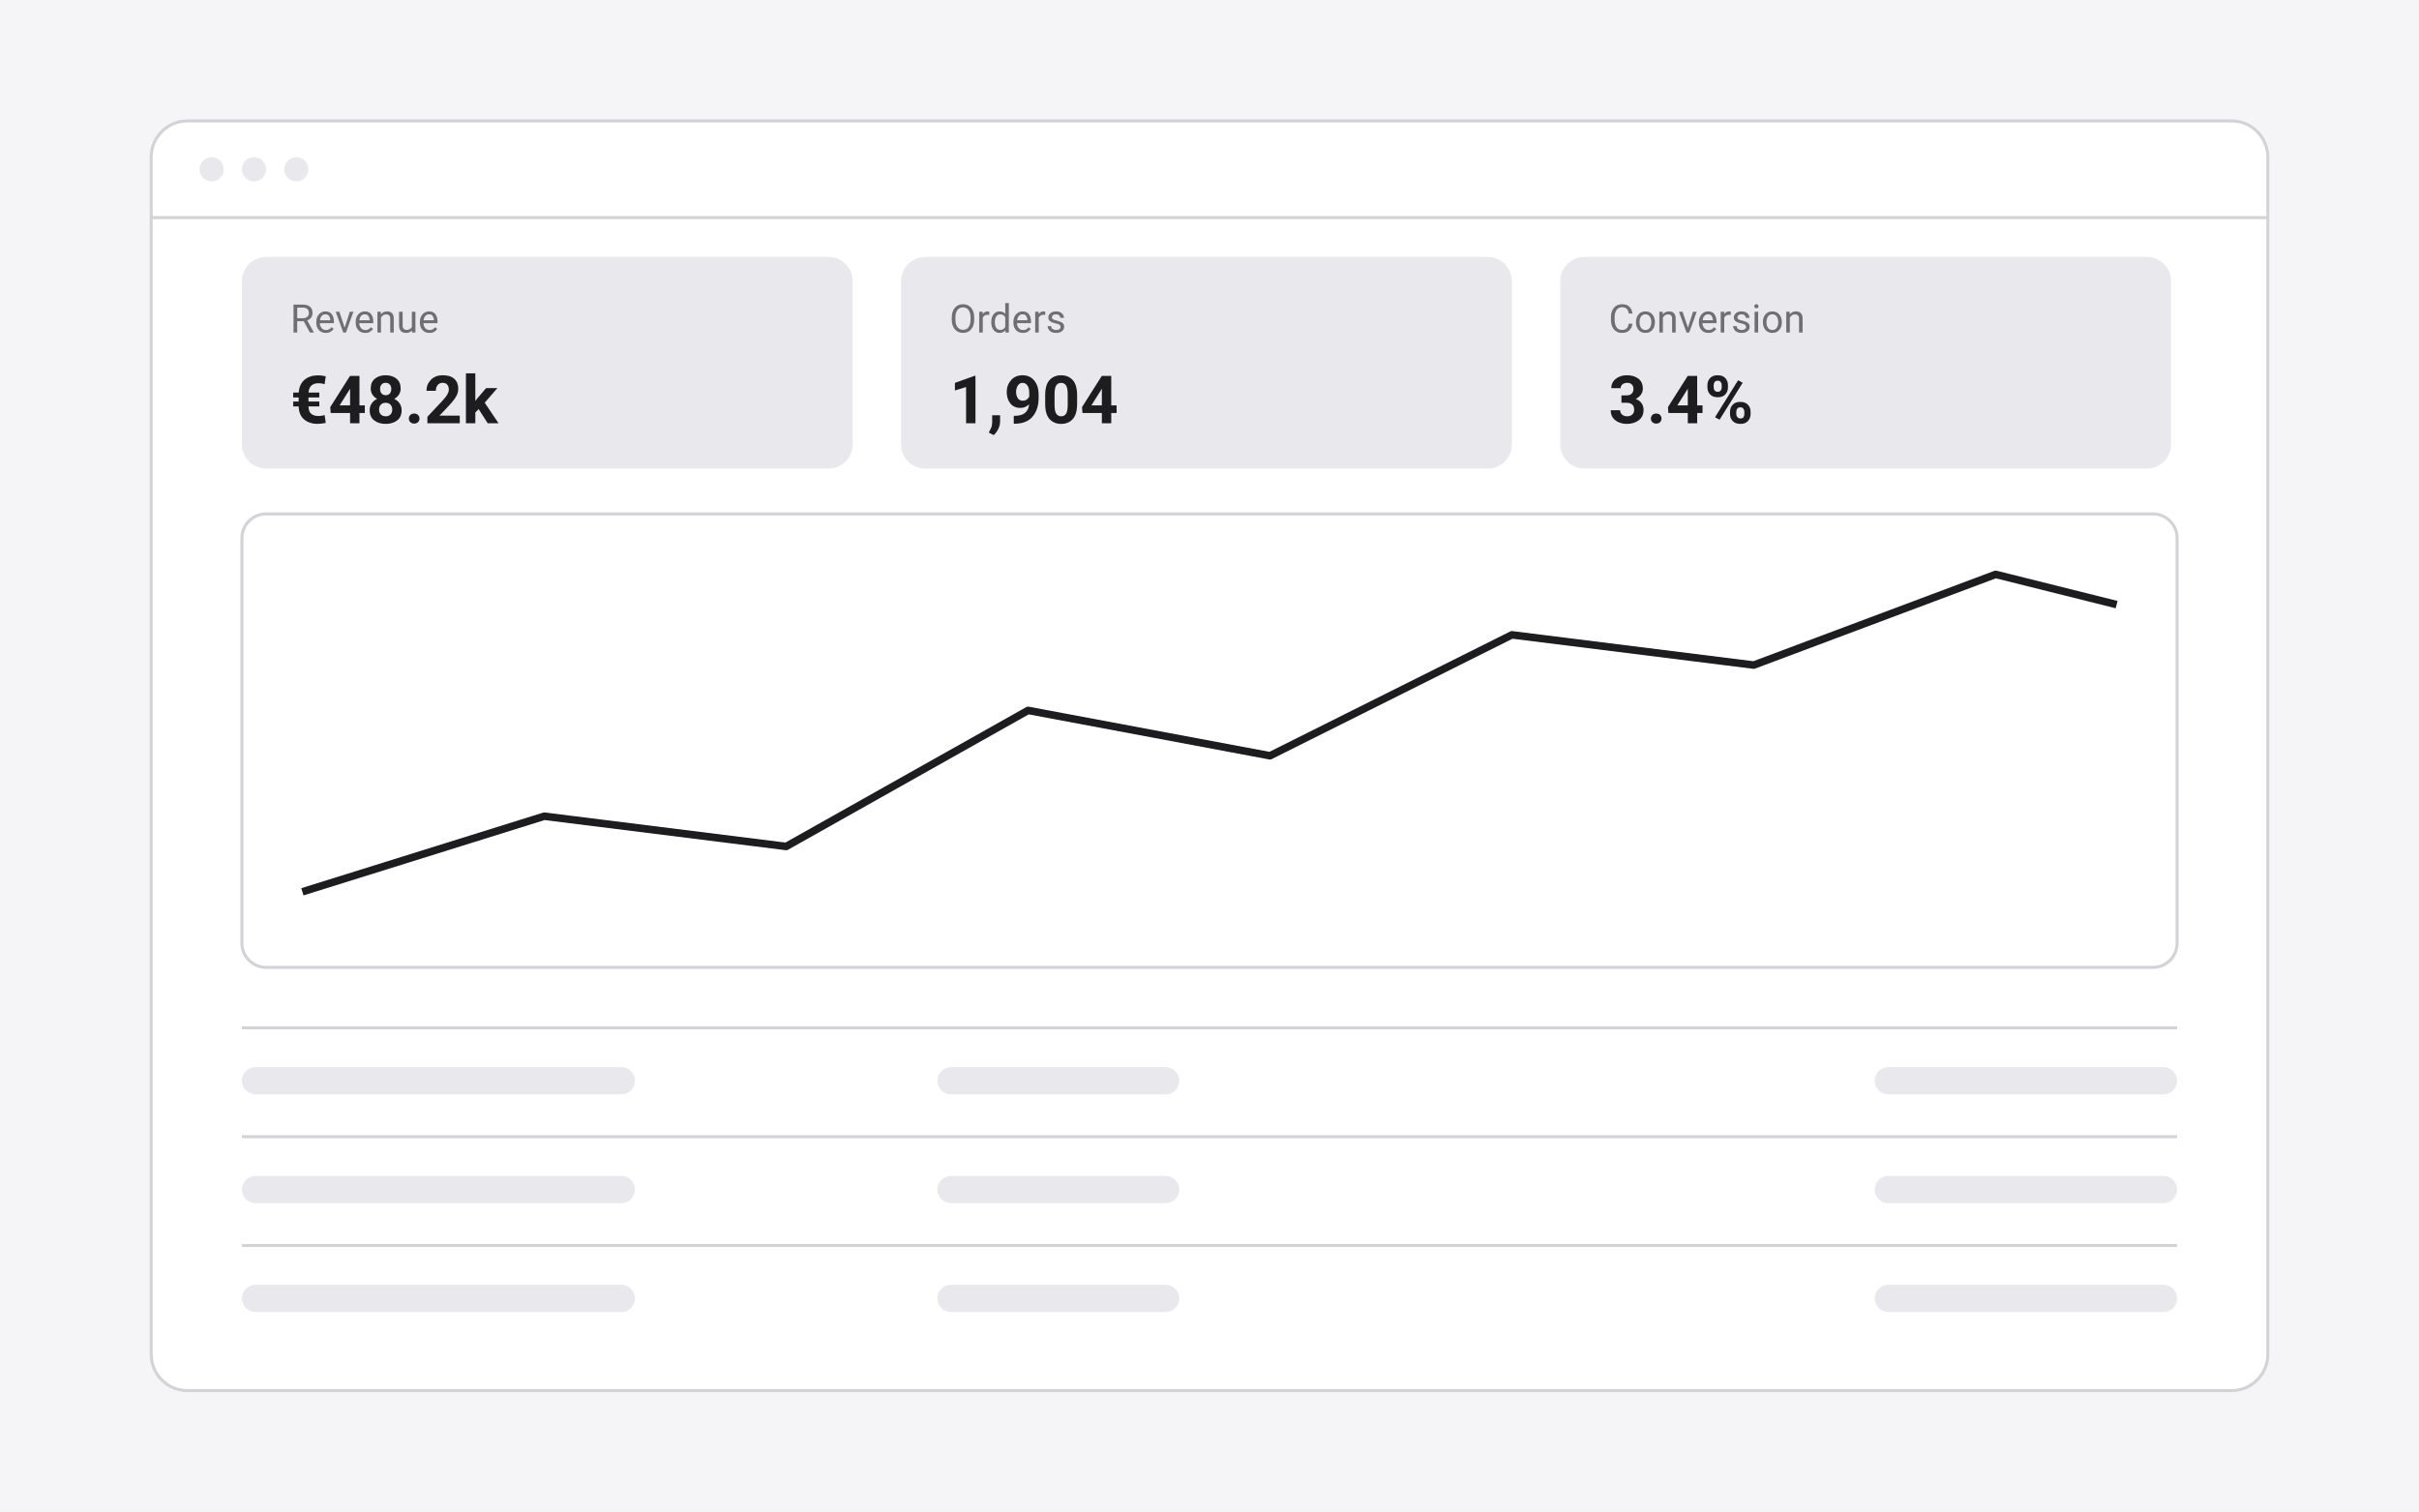
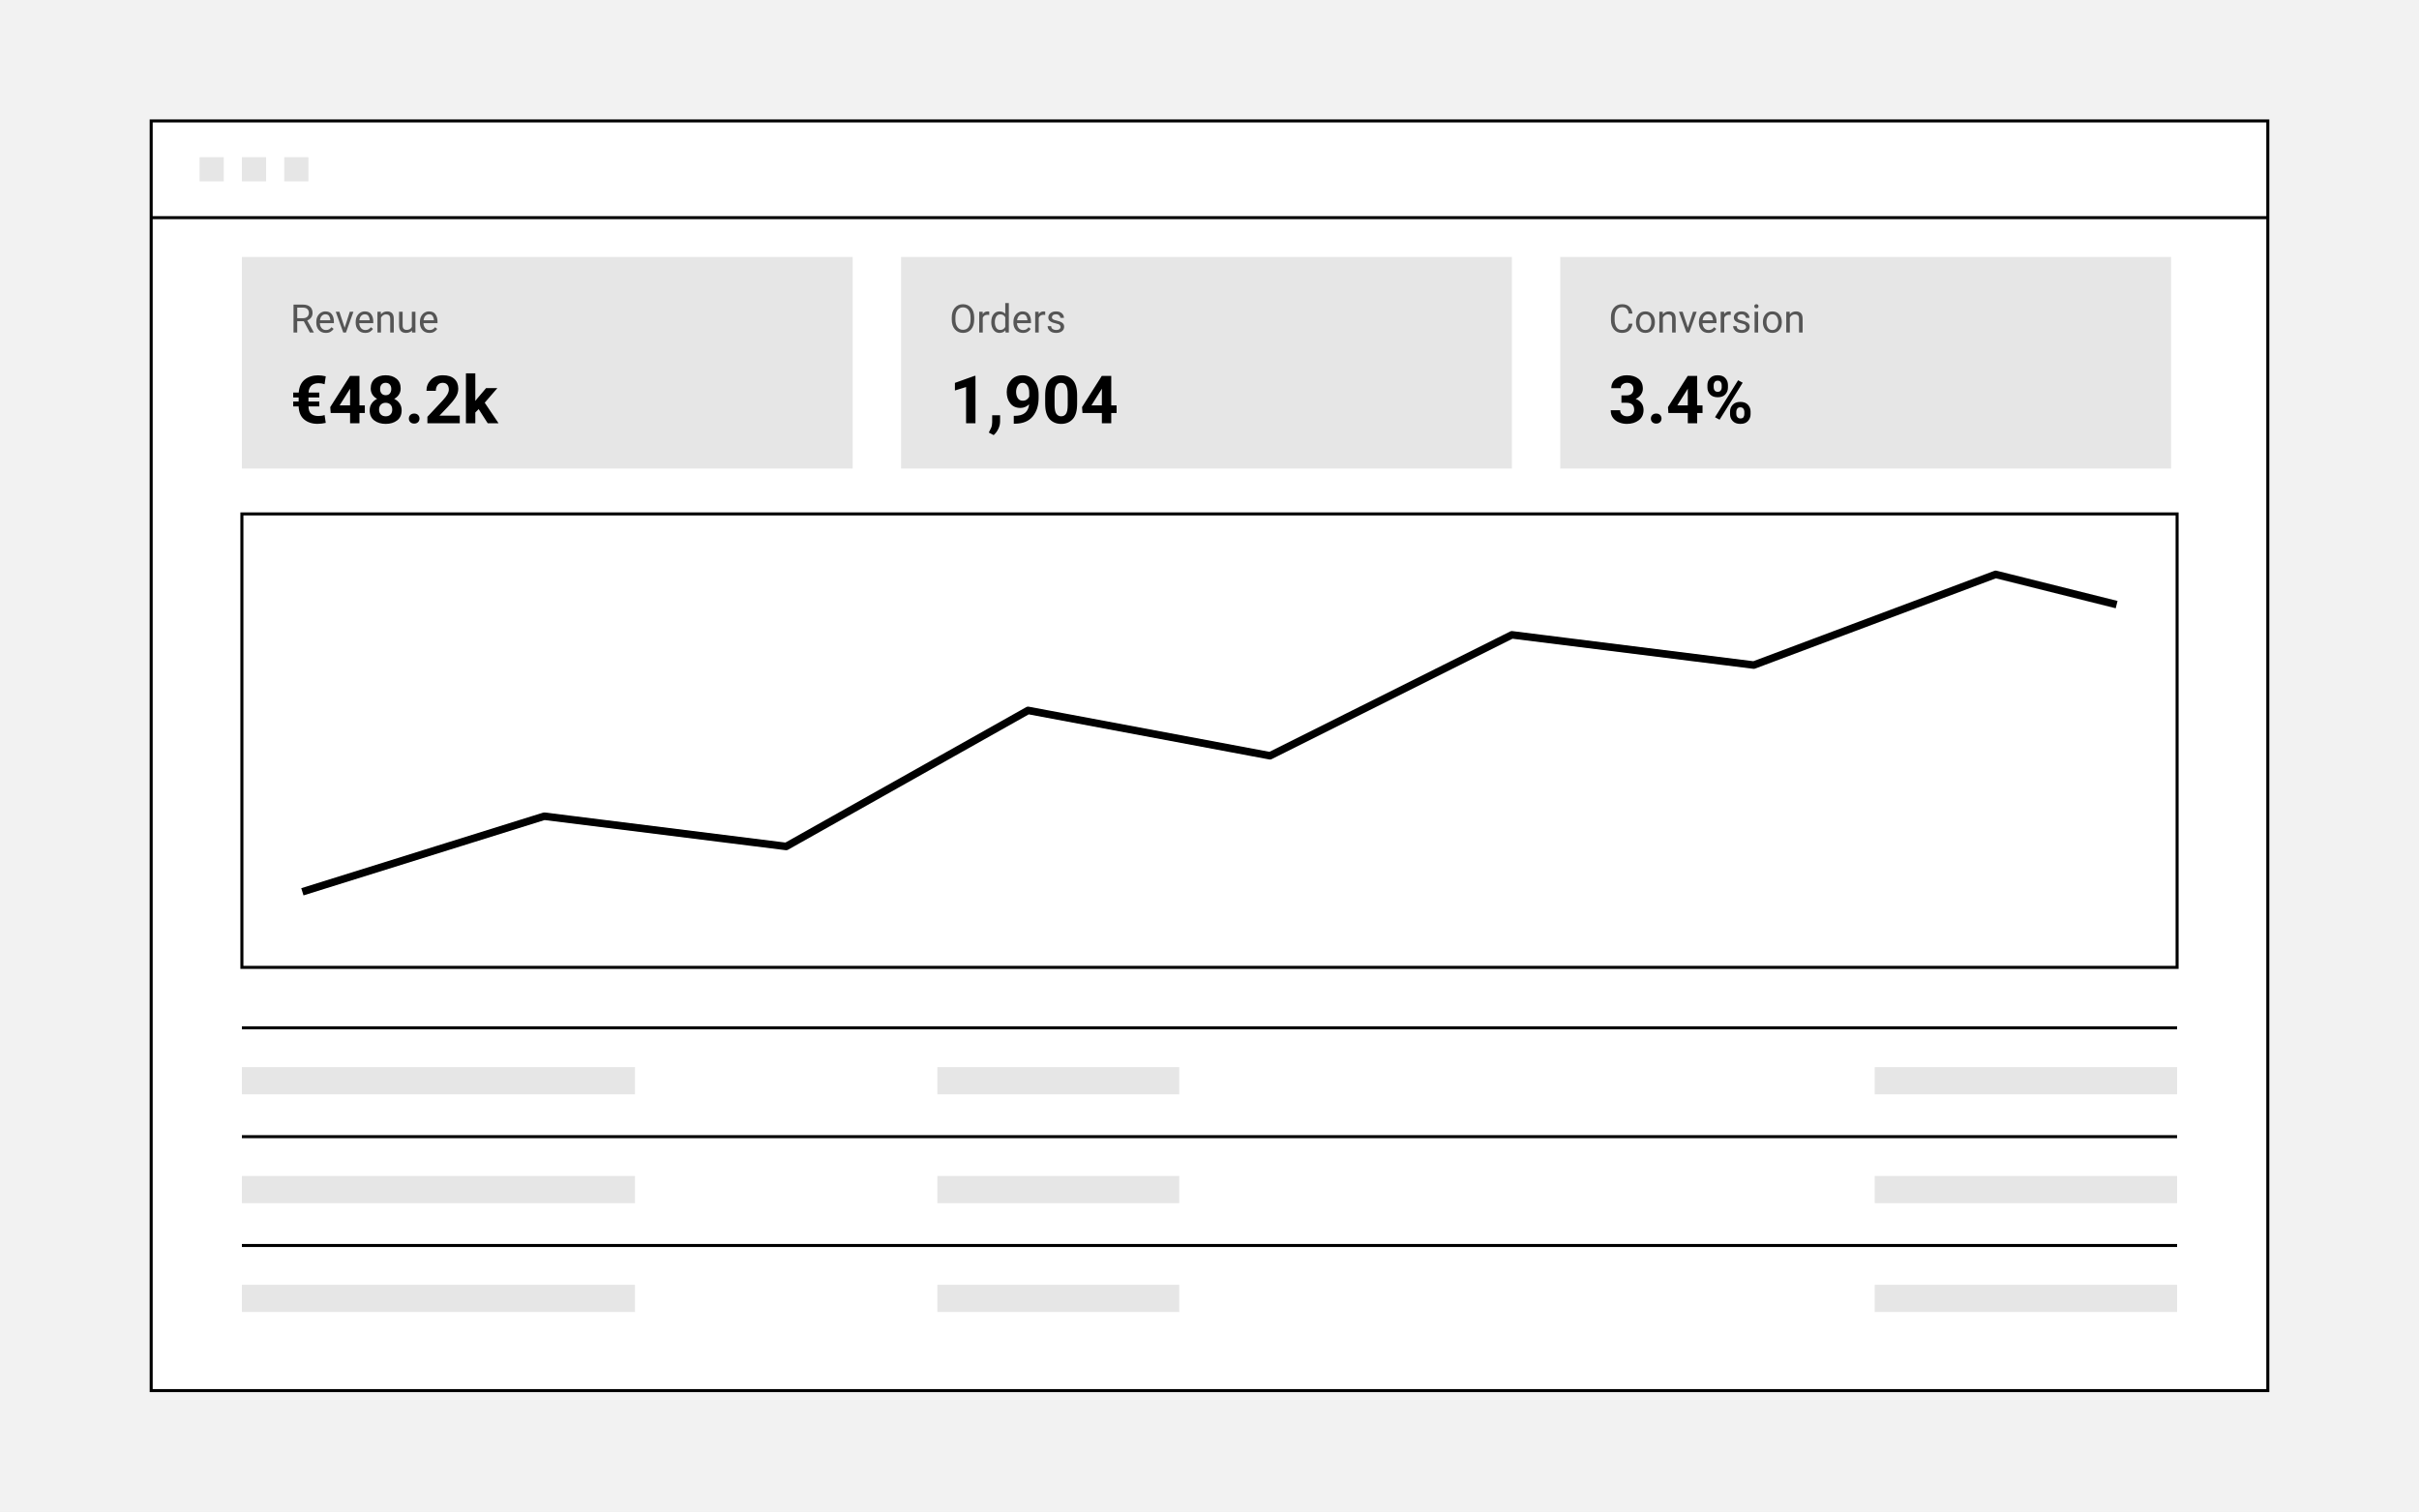
<svg xmlns="http://www.w3.org/2000/svg" viewBox="0 0 1600 1000" width="1600" height="1000" role="img" font-family="-apple-system, BlinkMacSystemFont, 'Segoe UI', Roboto, Helvetica, Arial, sans-serif">
-   <rect width="1600" height="1000" fill="#f5f5f7" />
-   <rect x="100" y="80" width="1400" height="840" rx="24" fill="#ffffff" stroke="#d2d2d7" stroke-width="2" />
-   <line x1="100" y1="144" x2="1500" y2="144" stroke="#d2d2d7" stroke-width="2" />
-   <circle cx="140" cy="112" r="8" fill="#e8e8ed" />
-   <circle cx="168" cy="112" r="8" fill="#e8e8ed" />
-   <circle cx="196" cy="112" r="8" fill="#e8e8ed" />
-   <rect x="160" y="170" width="404" height="140" rx="16" fill="#e8e8ed" />
-   <text x="192" y="220" font-size="26" fill="#6e6e73" font-weight="400" text-anchor="start">Revenue</text>
-   <text x="192" y="280" font-size="44" fill="#1d1d1f" font-weight="600" text-anchor="start">€48.2k</text>
-   <rect x="596" y="170" width="404" height="140" rx="16" fill="#e8e8ed" />
-   <text x="628" y="220" font-size="26" fill="#6e6e73" font-weight="400" text-anchor="start">Orders</text>
-   <text x="628" y="280" font-size="44" fill="#1d1d1f" font-weight="600" text-anchor="start">1,904</text>
-   <rect x="1032" y="170" width="404" height="140" rx="16" fill="#e8e8ed" />
-   <text x="1064" y="220" font-size="26" fill="#6e6e73" font-weight="400" text-anchor="start">Conversion</text>
-   <text x="1064" y="280" font-size="44" fill="#1d1d1f" font-weight="600" text-anchor="start">3.4%</text>
-   <rect x="160" y="340" width="1280" height="300" rx="16" fill="#ffffff" stroke="#d2d2d7" stroke-width="2" />
-   <polyline points="200,590 360,540 520,560 680,470 840,500 1000,420 1160,440 1320,380 1400,400" fill="none" stroke="#1d1d1f" stroke-width="5" stroke-linejoin="round" />
-   <line x1="160" y1="680" x2="1440" y2="680" stroke="#d2d2d7" stroke-width="2" />
-   <rect x="160" y="706" width="260" height="18" rx="9" fill="#e8e8ed" />
-   <rect x="620" y="706" width="160" height="18" rx="9" fill="#e8e8ed" />
-   <rect x="1240" y="706" width="200" height="18" rx="9" fill="#e8e8ed" />
-   <line x1="160" y1="752" x2="1440" y2="752" stroke="#d2d2d7" stroke-width="2" />
-   <rect x="160" y="778" width="260" height="18" rx="9" fill="#e8e8ed" />
-   <rect x="620" y="778" width="160" height="18" rx="9" fill="#e8e8ed" />
-   <rect x="1240" y="778" width="200" height="18" rx="9" fill="#e8e8ed" />
-   <line x1="160" y1="824" x2="1440" y2="824" stroke="#d2d2d7" stroke-width="2" />
-   <rect x="160" y="850" width="260" height="18" rx="9" fill="#e8e8ed" />
-   <rect x="620" y="850" width="160" height="18" rx="9" fill="#e8e8ed" />
-   <rect x="1240" y="850" width="200" height="18" rx="9" fill="#e8e8ed" />
+   <rect width="1600" height="1000" fill="#f2f2f2" />
+   <rect x="100" y="80" width="1400" height="840" fill="#ffffff" stroke="#000000" stroke-width="2" />
+   <line x1="100" y1="144" x2="1500" y2="144" stroke="#000000" stroke-width="2" />
+   <rect x="132" y="104" width="16" height="16" fill="#e6e6e6" />
+   <rect x="160" y="104" width="16" height="16" fill="#e6e6e6" />
+   <rect x="188" y="104" width="16" height="16" fill="#e6e6e6" />
+   <rect x="160" y="170" width="404" height="140" fill="#e6e6e6" />
+   <text x="192" y="220" font-size="26" fill="#555555" font-weight="400" text-anchor="start">Revenue</text>
+   <text x="192" y="280" font-size="44" fill="#000000" font-weight="600" text-anchor="start">€48.2k</text>
+   <rect x="596" y="170" width="404" height="140" fill="#e6e6e6" />
+   <text x="628" y="220" font-size="26" fill="#555555" font-weight="400" text-anchor="start">Orders</text>
+   <text x="628" y="280" font-size="44" fill="#000000" font-weight="600" text-anchor="start">1,904</text>
+   <rect x="1032" y="170" width="404" height="140" fill="#e6e6e6" />
+   <text x="1064" y="220" font-size="26" fill="#555555" font-weight="400" text-anchor="start">Conversion</text>
+   <text x="1064" y="280" font-size="44" fill="#000000" font-weight="600" text-anchor="start">3.4%</text>
+   <rect x="160" y="340" width="1280" height="300" fill="#ffffff" stroke="#000000" stroke-width="2" />
+   <polyline points="200,590 360,540 520,560 680,470 840,500 1000,420 1160,440 1320,380 1400,400" fill="none" stroke="#000000" stroke-width="5" stroke-linejoin="round" />
+   <line x1="160" y1="680" x2="1440" y2="680" stroke="#000000" stroke-width="2" />
+   <rect x="160" y="706" width="260" height="18" fill="#e6e6e6" />
+   <rect x="620" y="706" width="160" height="18" fill="#e6e6e6" />
+   <rect x="1240" y="706" width="200" height="18" fill="#e6e6e6" />
+   <line x1="160" y1="752" x2="1440" y2="752" stroke="#000000" stroke-width="2" />
+   <rect x="160" y="778" width="260" height="18" fill="#e6e6e6" />
+   <rect x="620" y="778" width="160" height="18" fill="#e6e6e6" />
+   <rect x="1240" y="778" width="200" height="18" fill="#e6e6e6" />
+   <line x1="160" y1="824" x2="1440" y2="824" stroke="#000000" stroke-width="2" />
+   <rect x="160" y="850" width="260" height="18" fill="#e6e6e6" />
+   <rect x="620" y="850" width="160" height="18" fill="#e6e6e6" />
+   <rect x="1240" y="850" width="200" height="18" fill="#e6e6e6" />
</svg>
